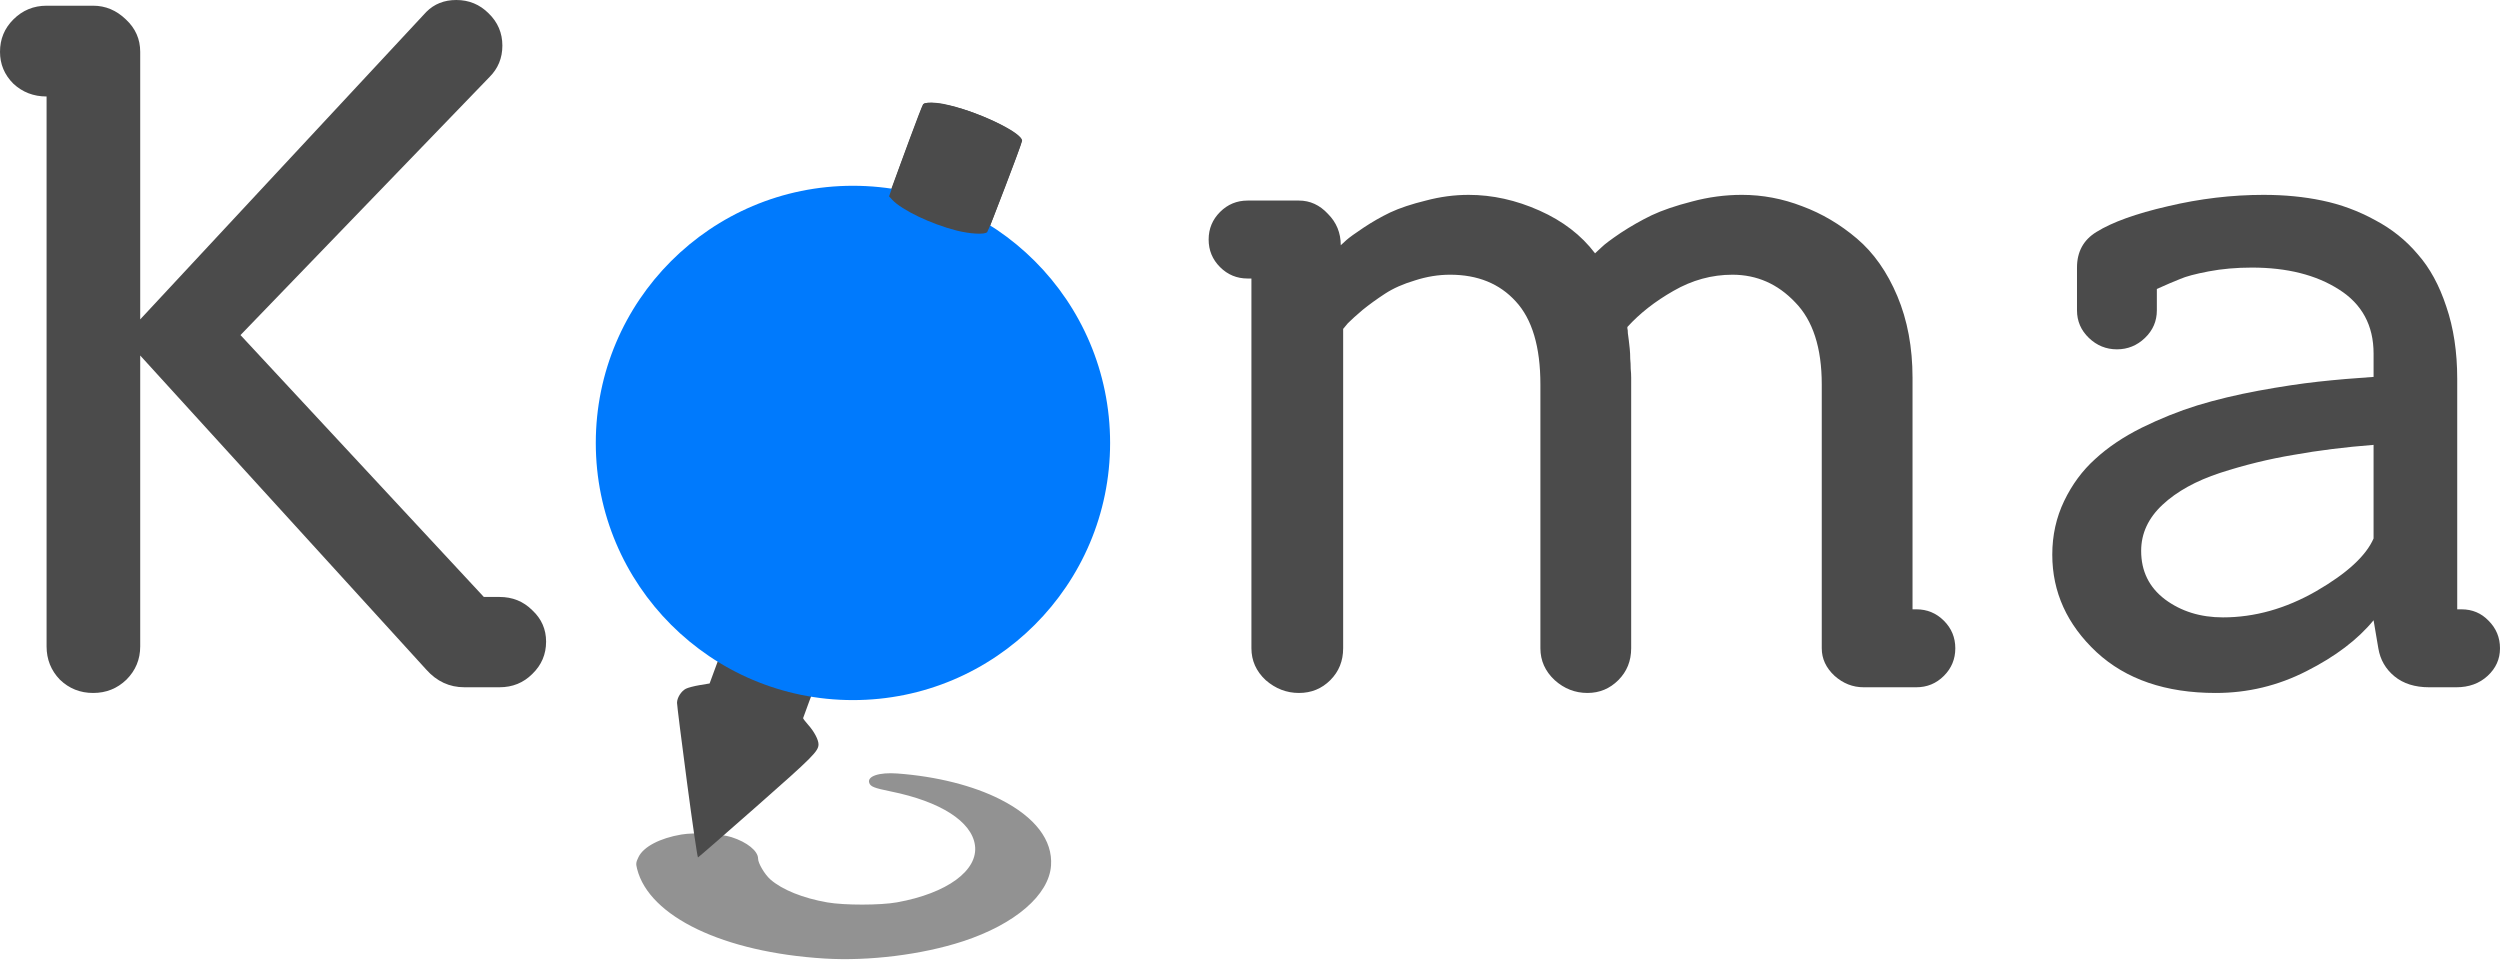
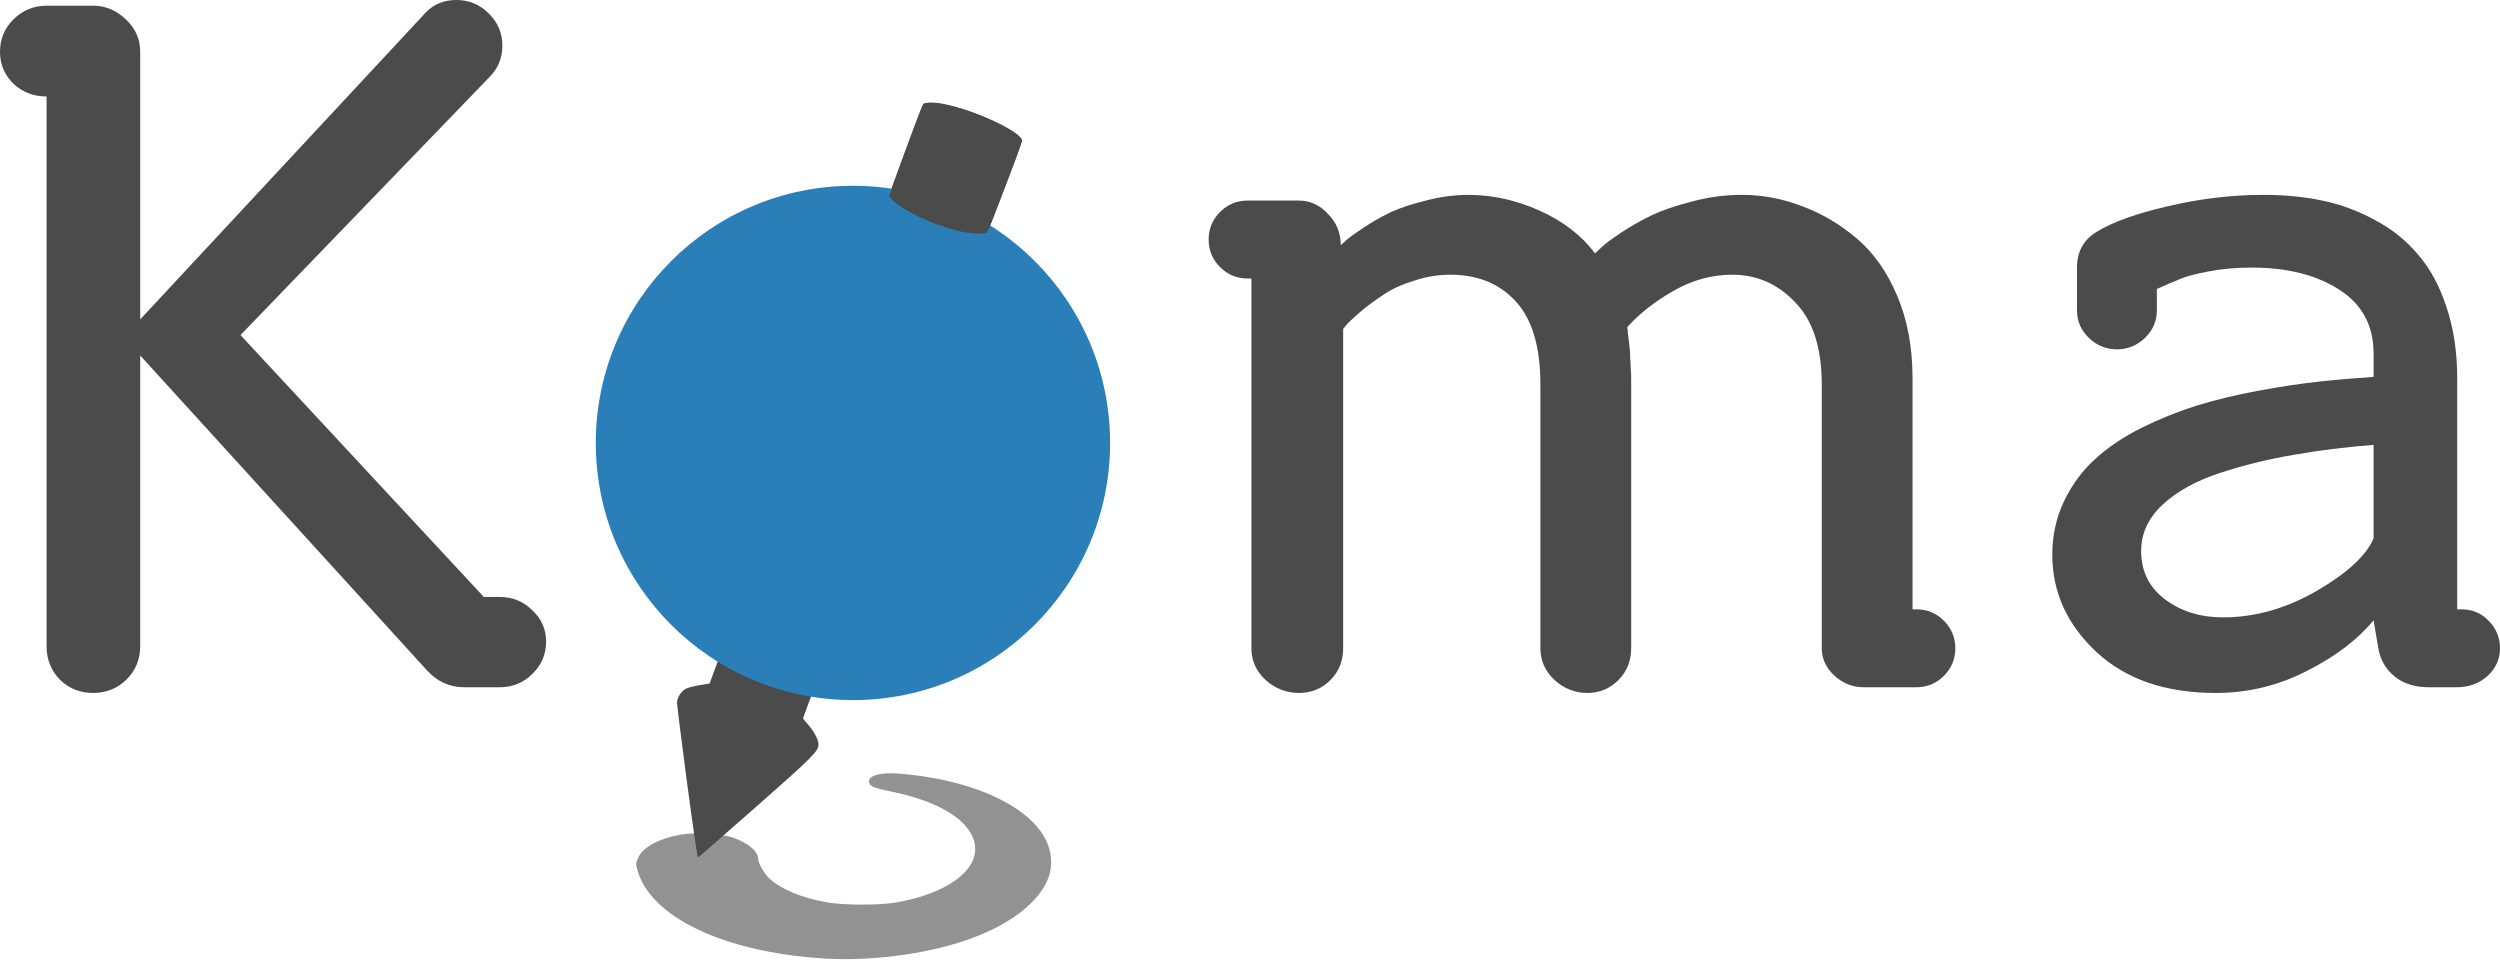
<svg xmlns="http://www.w3.org/2000/svg" version="1.1" id="svg2" xml:space="preserve" width="510.758" height="195.956" viewBox="0 0 510.758 195.956">
  <defs id="defs6">
    <clipPath clipPathUnits="userSpaceOnUse" id="clipPath224130">
      <rect style="fill:#ff0000;stroke-width:5.669;stroke-linecap:round;stroke-linejoin:round;paint-order:stroke fill markers" id="rect224132" width="145.045" height="153.824" x="-196.94" y="-660.787" rx="60" ry="60" />
    </clipPath>
    <clipPath clipPathUnits="userSpaceOnUse" id="clipPath2667">
      <rect style="opacity:1;fill:#ff0000;stroke-width:7.559;stroke-linecap:round;stroke-linejoin:round;paint-order:stroke fill markers" id="rect2669" width="408.034" height="674.787" x="260.379" y="-186.63" />
    </clipPath>
  </defs>
  <g id="g8" transform="matrix(1.333333,0,0,1.333333,7.562753,4.458732)">
    <g id="g10">
      <g aria-label="Koma" id="text146786" style="font-size:149.149px;line-height:1.25;font-family:'Croog Pro';-inkscape-font-specification:'Croog Pro';fill:#4b4b4b;stroke-width:0.75">
        <path d="M 1.465,95.7 V 11.44 q -2.986,0 -5.098,-1.966 -2.039,-2.039 -2.039,-4.879 0,-2.913 2.039,-4.952 2.112,-2.112 5.098,-2.112 h 7.137 q 2.84,0 5.025,2.112 2.185,2.039 2.185,4.952 V 45.595 L 59.653,-1.523 q 1.821,-1.821 4.588,-1.821 2.913,0 4.952,2.039 2.112,2.039 2.112,4.952 0,2.84 -1.966,4.807 L 31.178,47.999 68.465,88.126 h 2.403 q 2.986,0 5.025,2.039 2.112,1.966 2.112,4.807 0,2.913 -2.112,4.952 -2.039,2.039 -5.025,2.039 h -5.389 q -3.423,0 -5.826,-2.695 L 15.812,51.13 V 95.7 q 0,2.986 -2.112,5.098 -2.112,2.039 -5.098,2.039 -2.986,0 -5.098,-2.039 -2.039,-2.112 -2.039,-5.098 z" id="path8032" />
        <path d="m 151.998,37.439 q 11.142,10.924 11.142,27.237 0,16.313 -11.142,27.237 -11.07,10.924 -27.164,10.924 -10.56,0 -19.372,-4.879 -8.739,-4.952 -13.91,-13.691 -5.098,-8.812 -5.098,-19.59 0,-10.778 5.098,-19.518 5.171,-8.812 13.91,-13.691 8.812,-4.952 19.372,-4.952 16.095,0 27.164,10.924 z m -9.467,46.245 q 7.064,-7.647 7.064,-19.008 0,-11.361 -7.064,-18.935 -6.991,-7.647 -17.697,-7.647 -10.706,0 -17.77,7.647 -6.991,7.574 -6.991,18.935 0,11.361 6.991,19.008 7.064,7.574 17.77,7.574 10.706,0 17.697,-7.574 z" id="path8034" />
        <path d="m 244.269,54.553 v 41.438 q 0,2.913 -1.966,4.879 -1.966,1.966 -4.734,1.966 -2.84,0 -5.025,-1.966 -2.185,-2.039 -2.185,-4.879 V 55.573 q 0,-8.666 -3.787,-12.745 -3.714,-4.078 -10.05,-4.078 -2.695,0 -5.389,0.874 -2.695,0.801 -4.588,2.039 -1.893,1.238 -3.423,2.476 -1.457,1.238 -2.258,2.039 l -0.728,0.874 v 48.94 q 0,2.913 -1.966,4.879 -1.966,1.966 -4.807,1.966 -2.84,0 -5.098,-1.966 -2.185,-2.039 -2.185,-4.879 V 39.332 h -0.583 q -2.476,0 -4.224,-1.748 -1.748,-1.748 -1.748,-4.224 0,-2.476 1.748,-4.224 1.748,-1.748 4.224,-1.748 h 7.865 q 2.549,0 4.442,2.039 1.966,1.966 1.966,4.807 0.291,-0.291 0.874,-0.801 0.655,-0.583 2.622,-1.893 1.966,-1.311 4.078,-2.33 2.185,-1.02 5.462,-1.821 3.277,-0.874 6.554,-0.874 5.462,0 10.851,2.403 5.389,2.403 8.521,6.554 0.364,-0.364 1.02,-0.947 0.655,-0.655 2.913,-2.185 2.33,-1.529 4.734,-2.695 2.476,-1.165 6.19,-2.112 3.787,-1.02 7.647,-1.02 4.734,0 9.249,1.748 4.515,1.675 8.375,4.952 3.86,3.277 6.19,8.812 2.33,5.535 2.33,12.526 V 90.02 h 0.583 q 2.476,0 4.224,1.748 1.748,1.748 1.748,4.224 0,2.476 -1.748,4.224 -1.748,1.748 -4.224,1.748 h -8.084 q -2.476,0 -4.442,-1.748 -1.966,-1.821 -1.966,-4.224 V 55.573 q 0,-8.448 -4.078,-12.599 -4.005,-4.224 -9.613,-4.224 -4.734,0 -9.03,2.476 -4.224,2.403 -7.064,5.535 v 0.218 q 0.073,0.218 0.073,0.728 0.073,0.437 0.146,1.092 0.073,0.583 0.146,1.311 0.073,0.728 0.073,1.529 0.073,0.728 0.073,1.529 0.073,0.728 0.073,1.384 z" id="path8036" />
        <path d="M 358.024,79.169 V 64.822 q -6.554,0.51 -12.235,1.529 -5.68,0.947 -11.288,2.767 -5.535,1.821 -8.812,4.879 -3.277,3.059 -3.277,7.064 0,4.661 3.641,7.428 3.714,2.767 8.885,2.767 7.283,0 14.274,-4.005 7.064,-4.078 8.812,-8.084 z M 341.201,26.515 q 4.807,0 8.958,0.874 4.224,0.874 8.084,2.986 3.86,2.039 6.554,5.244 2.767,3.132 4.37,8.011 1.675,4.879 1.675,11.07 v 35.321 h 0.655 q 2.476,0 4.151,1.748 1.748,1.748 1.748,4.224 0,2.476 -1.893,4.224 -1.893,1.748 -4.807,1.748 h -4.151 q -3.277,0 -5.316,-1.675 -2.039,-1.675 -2.476,-4.297 l -0.728,-4.297 q -3.641,4.442 -10.269,7.792 -6.554,3.35 -13.91,3.35 -11.507,0 -18.279,-6.263 -6.773,-6.336 -6.773,-14.929 0,-4.442 1.821,-8.229 1.821,-3.787 4.734,-6.409 2.913,-2.695 7.137,-4.807 4.297,-2.112 8.521,-3.423 4.297,-1.311 9.395,-2.258 5.171,-0.947 9.176,-1.384 4.005,-0.437 8.448,-0.728 v -3.569 q 0,-6.482 -5.316,-9.832 -5.244,-3.35 -13.327,-3.35 -3.569,0 -6.627,0.583 -3.059,0.583 -4.37,1.165 -1.311,0.51 -3.569,1.529 v 3.277 q 0,2.476 -1.821,4.224 -1.821,1.748 -4.297,1.748 -2.476,0 -4.297,-1.748 -1.821,-1.748 -1.821,-4.224 v -6.554 q 0,-3.641 2.986,-5.462 3.641,-2.258 10.924,-3.933 7.355,-1.748 14.711,-1.748 z" id="path8038" />
      </g>
      <g id="g238832" transform="matrix(0.2627721,0,0,0.2627721,158.7686,197.6144)" style="stroke-width:3.806">
        <path style="fill:#929292;stroke-width:3.806" d="m -145.115,-205.829 c -58.737,-3.624 -102.162,-24.41 -109.174,-52.258 -0.772,-3.066 -0.684,-3.801 0.827,-6.922 2.905,-6.001 12.44,-11.007 25.017,-13.135 7.678,-1.299 22.817,-0.503 29.218,1.537 9.087,2.895 15.487,8.075 15.487,12.534 0,2.697 3.855,9.211 7.188,12.145 6.806,5.991 19.052,10.926 33.195,13.376 9.944,1.723 30.945,1.704 40.617,-0.037 29.228,-5.261 47.477,-18.629 45.465,-33.305 -1.9,-13.862 -20.104,-25.496 -49.087,-31.37 -9.753,-1.977 -11.873,-2.828 -12.579,-5.052 -1.224,-3.855 5.841,-6.185 16.404,-5.409 22.858,1.678 44.299,7.079 60.147,15.152 20.249,10.315 30.53,23.772 29.47,38.578 -1.228,17.164 -21.027,34.184 -51.312,44.109 -23.811,7.804 -54.854,11.664 -80.883,10.058 z" id="path223542-7" />
        <path style="fill:#4b4b4b;stroke-width:3.806;fill-opacity:1" d="m -225.199,-308.64 c -3.209,-24.234 -5.823,-45.075 -5.81,-46.312 0.033,-2.979 2.423,-6.778 5.152,-8.189 1.209,-0.625 4.821,-1.574 8.025,-2.109 l 5.827,-0.972 14.883,-40.49 c 8.186,-22.269 20.09,-54.665 26.455,-71.99 6.365,-17.325 15.106,-41.119 19.425,-52.875 4.319,-11.756 11.631,-31.669 16.249,-44.25 4.618,-12.581 10.694,-29.119 13.502,-36.75 2.808,-7.631 8.202,-22.312 11.987,-32.625 3.785,-10.312 10.104,-27.525 14.041,-38.25 3.937,-10.725 7.496,-19.922 7.908,-20.438 1.579,-1.976 11.888,-0.721 23.44,2.853 16.054,4.967 34.125,14.706 34.125,18.391 0,0.564 -1.888,6.014 -4.195,12.11 -5.041,13.321 -38.885,102.265 -51.305,134.834 -4.877,12.787 -17.533,46.031 -28.126,73.875 -10.593,27.844 -24.798,65.169 -31.567,82.945 -6.769,17.776 -12.307,32.574 -12.307,32.885 0,0.311 1.395,2.136 3.101,4.055 3.363,3.784 5.856,8.512 5.882,11.152 0.04,4.028 -3.191,7.273 -36.052,36.206 -18.502,16.29 -33.902,29.705 -34.223,29.812 -0.321,0.107 -3.209,-19.634 -6.418,-43.868 z" id="path223742-1" />
-         <ellipse style="fill:#007afd;fill-opacity:1;stroke-width:21.575;stroke-linecap:round;stroke-linejoin:round;paint-order:stroke fill markers" id="path230132-3" cx="-128.422" cy="-506.479" rx="149.953" ry="149.953" />
+         <ellipse style="fill:#2a7fb8;fill-opacity:1;stroke-width:21.575;stroke-linecap:round;stroke-linejoin:round;paint-order:stroke fill markers" id="path230132-3" cx="-128.422" cy="-506.479" rx="149.953" ry="149.953" />
        <path style="fill:#4b4b4b;fill-opacity:1;stroke-width:3.806" d="m -68.019,-630.335 c -14.8,-3.748 -31.921,-11.936 -37.49,-17.93 l -1.851,-1.992 1.376,-3.902 c 5.379,-15.258 18.022,-49.074 18.635,-49.84 0.925,-1.156 6.655,-1.213 11.967,-0.119 18.72,3.855 45.599,16.471 45.599,21.401 0,1.463 -19.316,52.03 -20.351,53.277 -1.302,1.569 -9.843,1.142 -17.885,-0.895 z" id="path224154-1" />
      </g>
    </g>
  </g>
</svg>
